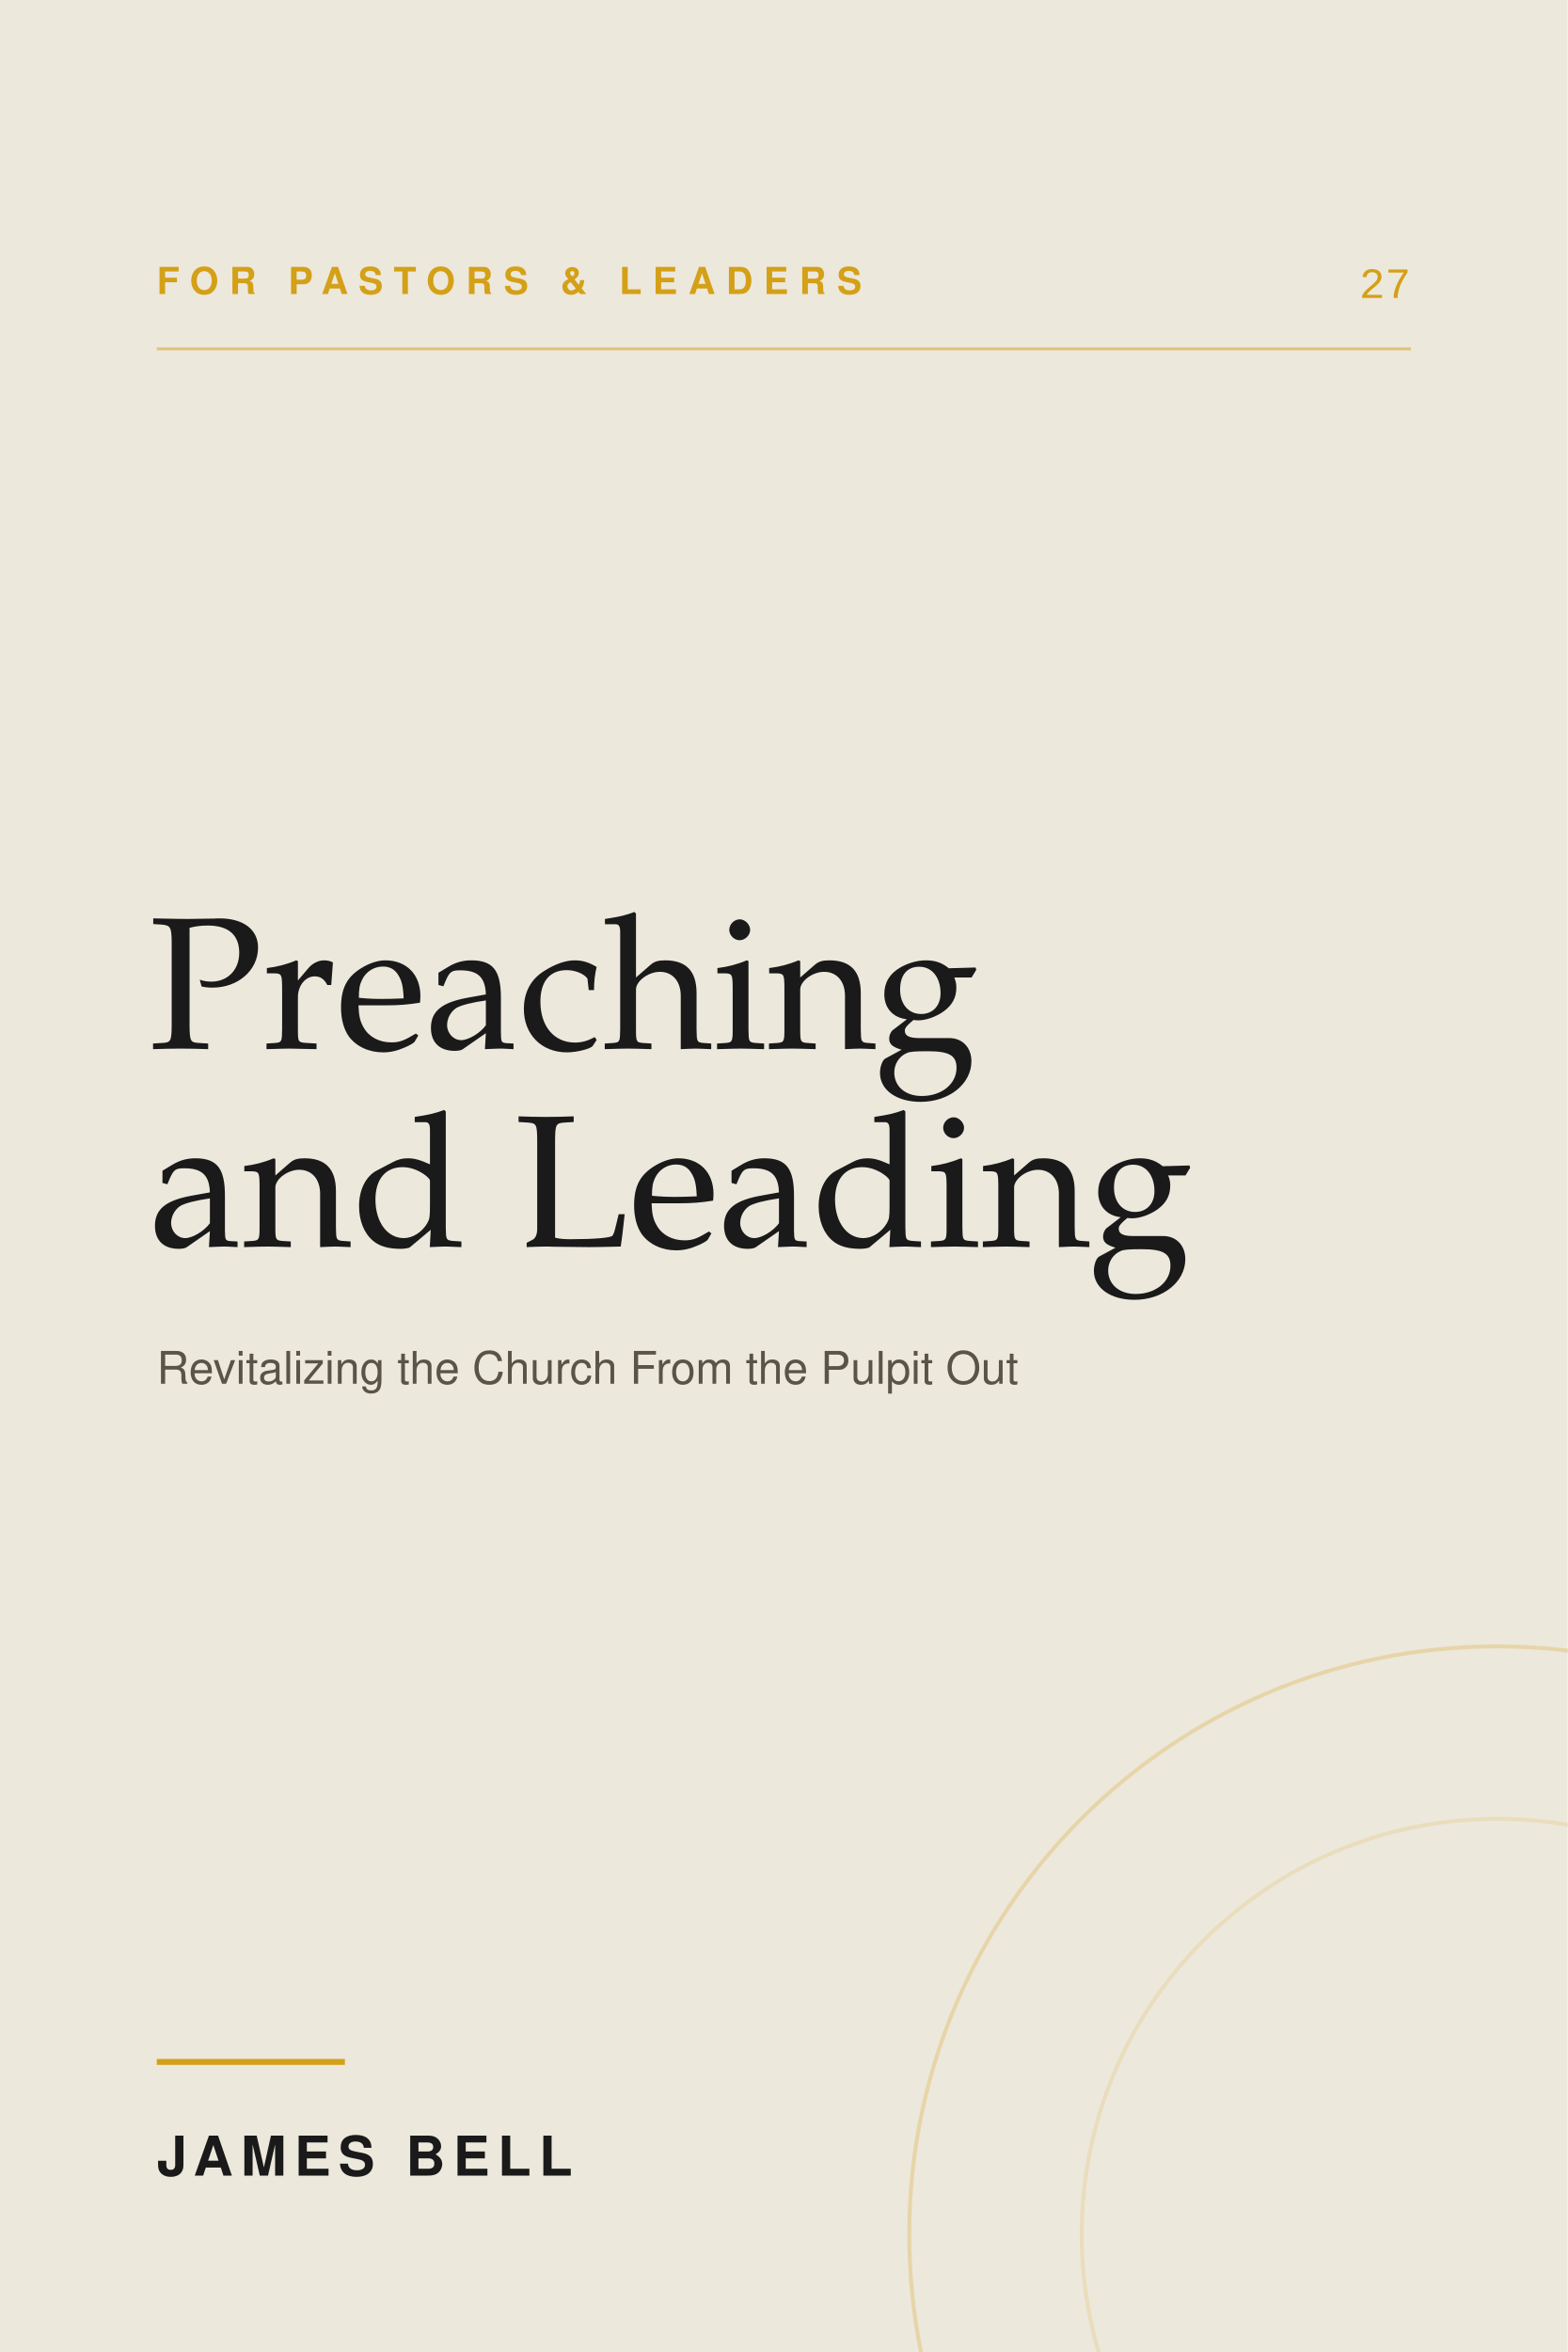
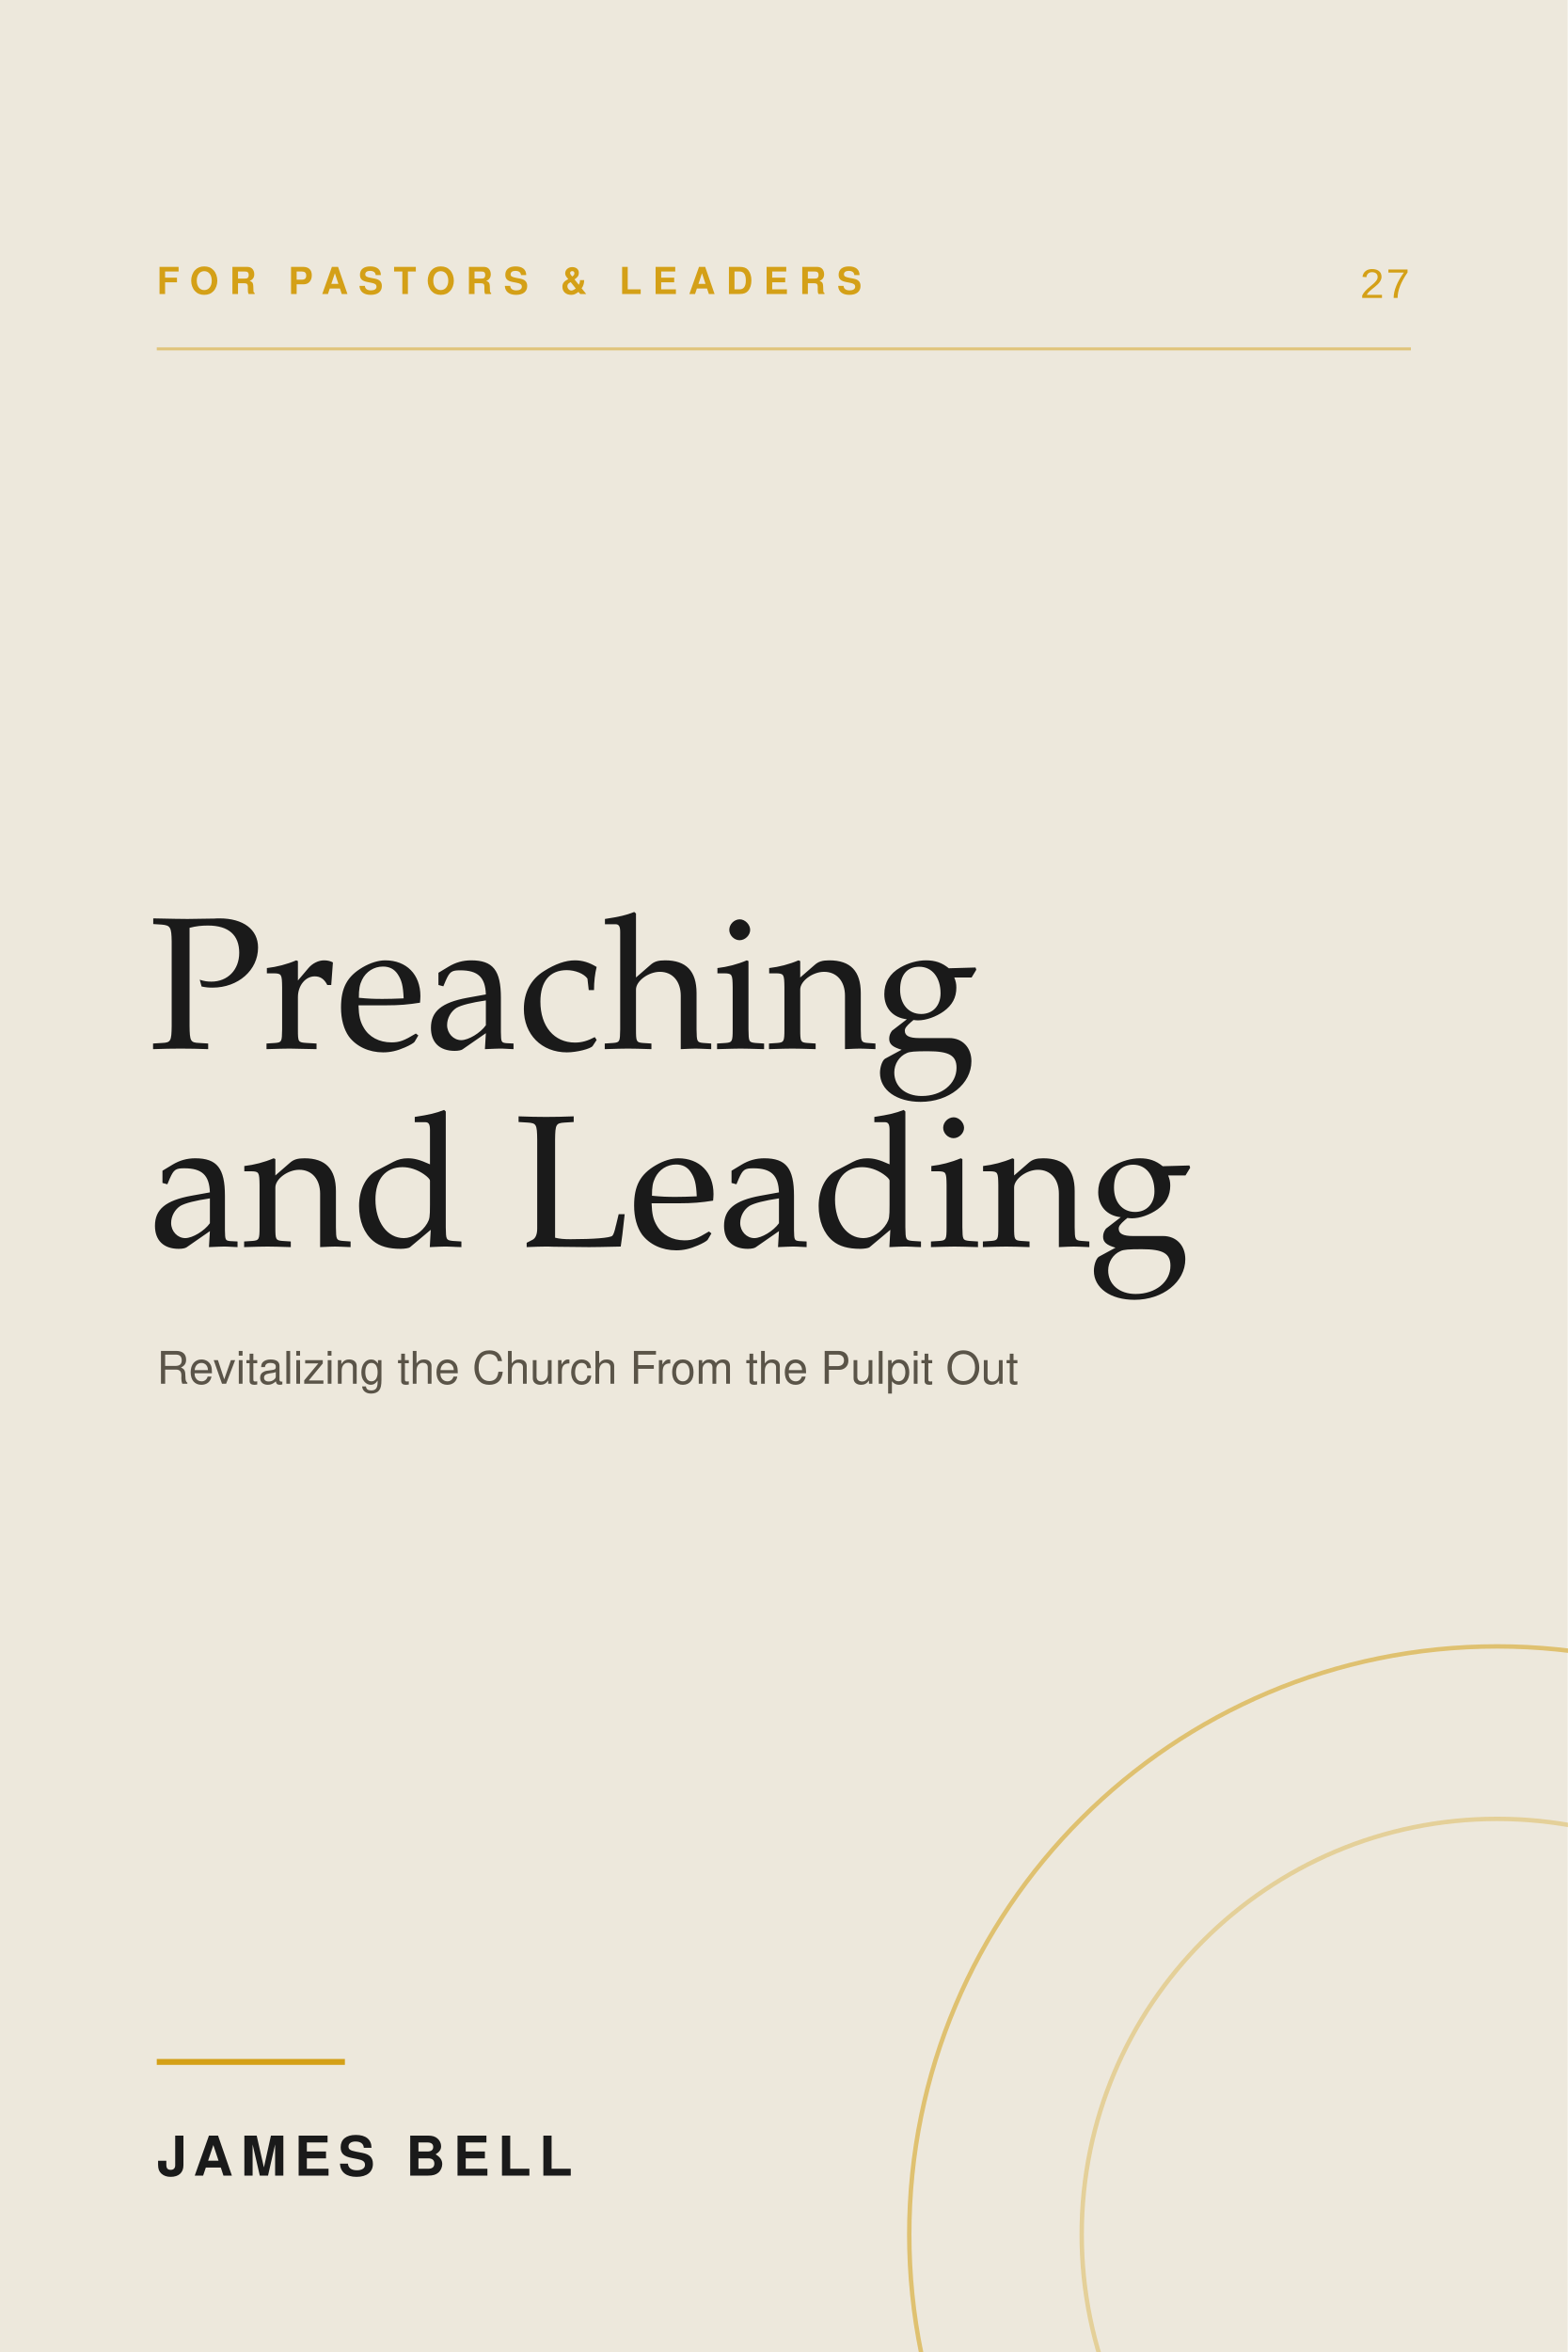
<svg xmlns="http://www.w3.org/2000/svg" width="800" height="1200" viewBox="0 0 800 1200" role="img" aria-label="Preaching and Leading by James Bell">
  <rect width="800" height="1200" fill="#EDE8DC" />
-   <circle cx="764" cy="1140" r="300" fill="none" stroke="#D4A017" stroke-width="2" opacity="0.26" />
-   <circle cx="764" cy="1140" r="212" fill="none" stroke="#D4A017" stroke-width="2" opacity="0.16" />
+   <circle cx="764" cy="1140" r="300" fill="none" stroke="#D4A017" stroke-width="2.25" opacity="0.55" />
+   <circle cx="764" cy="1140" r="212" fill="none" stroke="#D4A017" stroke-width="2.25" opacity="0.34" />
  <text x="80" y="150" font-family="Helvetica, Arial, sans-serif" font-size="19" letter-spacing="5.5" font-weight="700" fill="#D4A017">FOR PASTORS &amp; LEADERS</text>
  <text x="720" y="152" text-anchor="end" font-family="'JetBrains Mono', 'Courier New', monospace" font-size="22" fill="#D4A017">27</text>
  <line x1="80" y1="178" x2="720" y2="178" stroke="#D4A017" stroke-width="1.5" opacity="0.5" />
  <text x="76" y="535" font-family="Palatino, 'Palatino Linotype', Georgia, serif" font-size="96" fill="#1A1A1A">Preaching</text>
  <text x="76" y="636" font-family="Palatino, 'Palatino Linotype', Georgia, serif" font-size="96" fill="#1A1A1A">and Leading</text>
  <text x="80" y="706" font-family="Helvetica, Arial, sans-serif" font-size="23" fill="#5A5448">Revitalizing the Church From the Pulpit Out</text>
  <line x1="80" y1="1052" x2="176" y2="1052" stroke="#D4A017" stroke-width="3" />
  <text x="80" y="1110" font-family="Helvetica, Arial, sans-serif" font-size="28" letter-spacing="4" font-weight="700" fill="#1A1A1A">JAMES BELL</text>
</svg>
